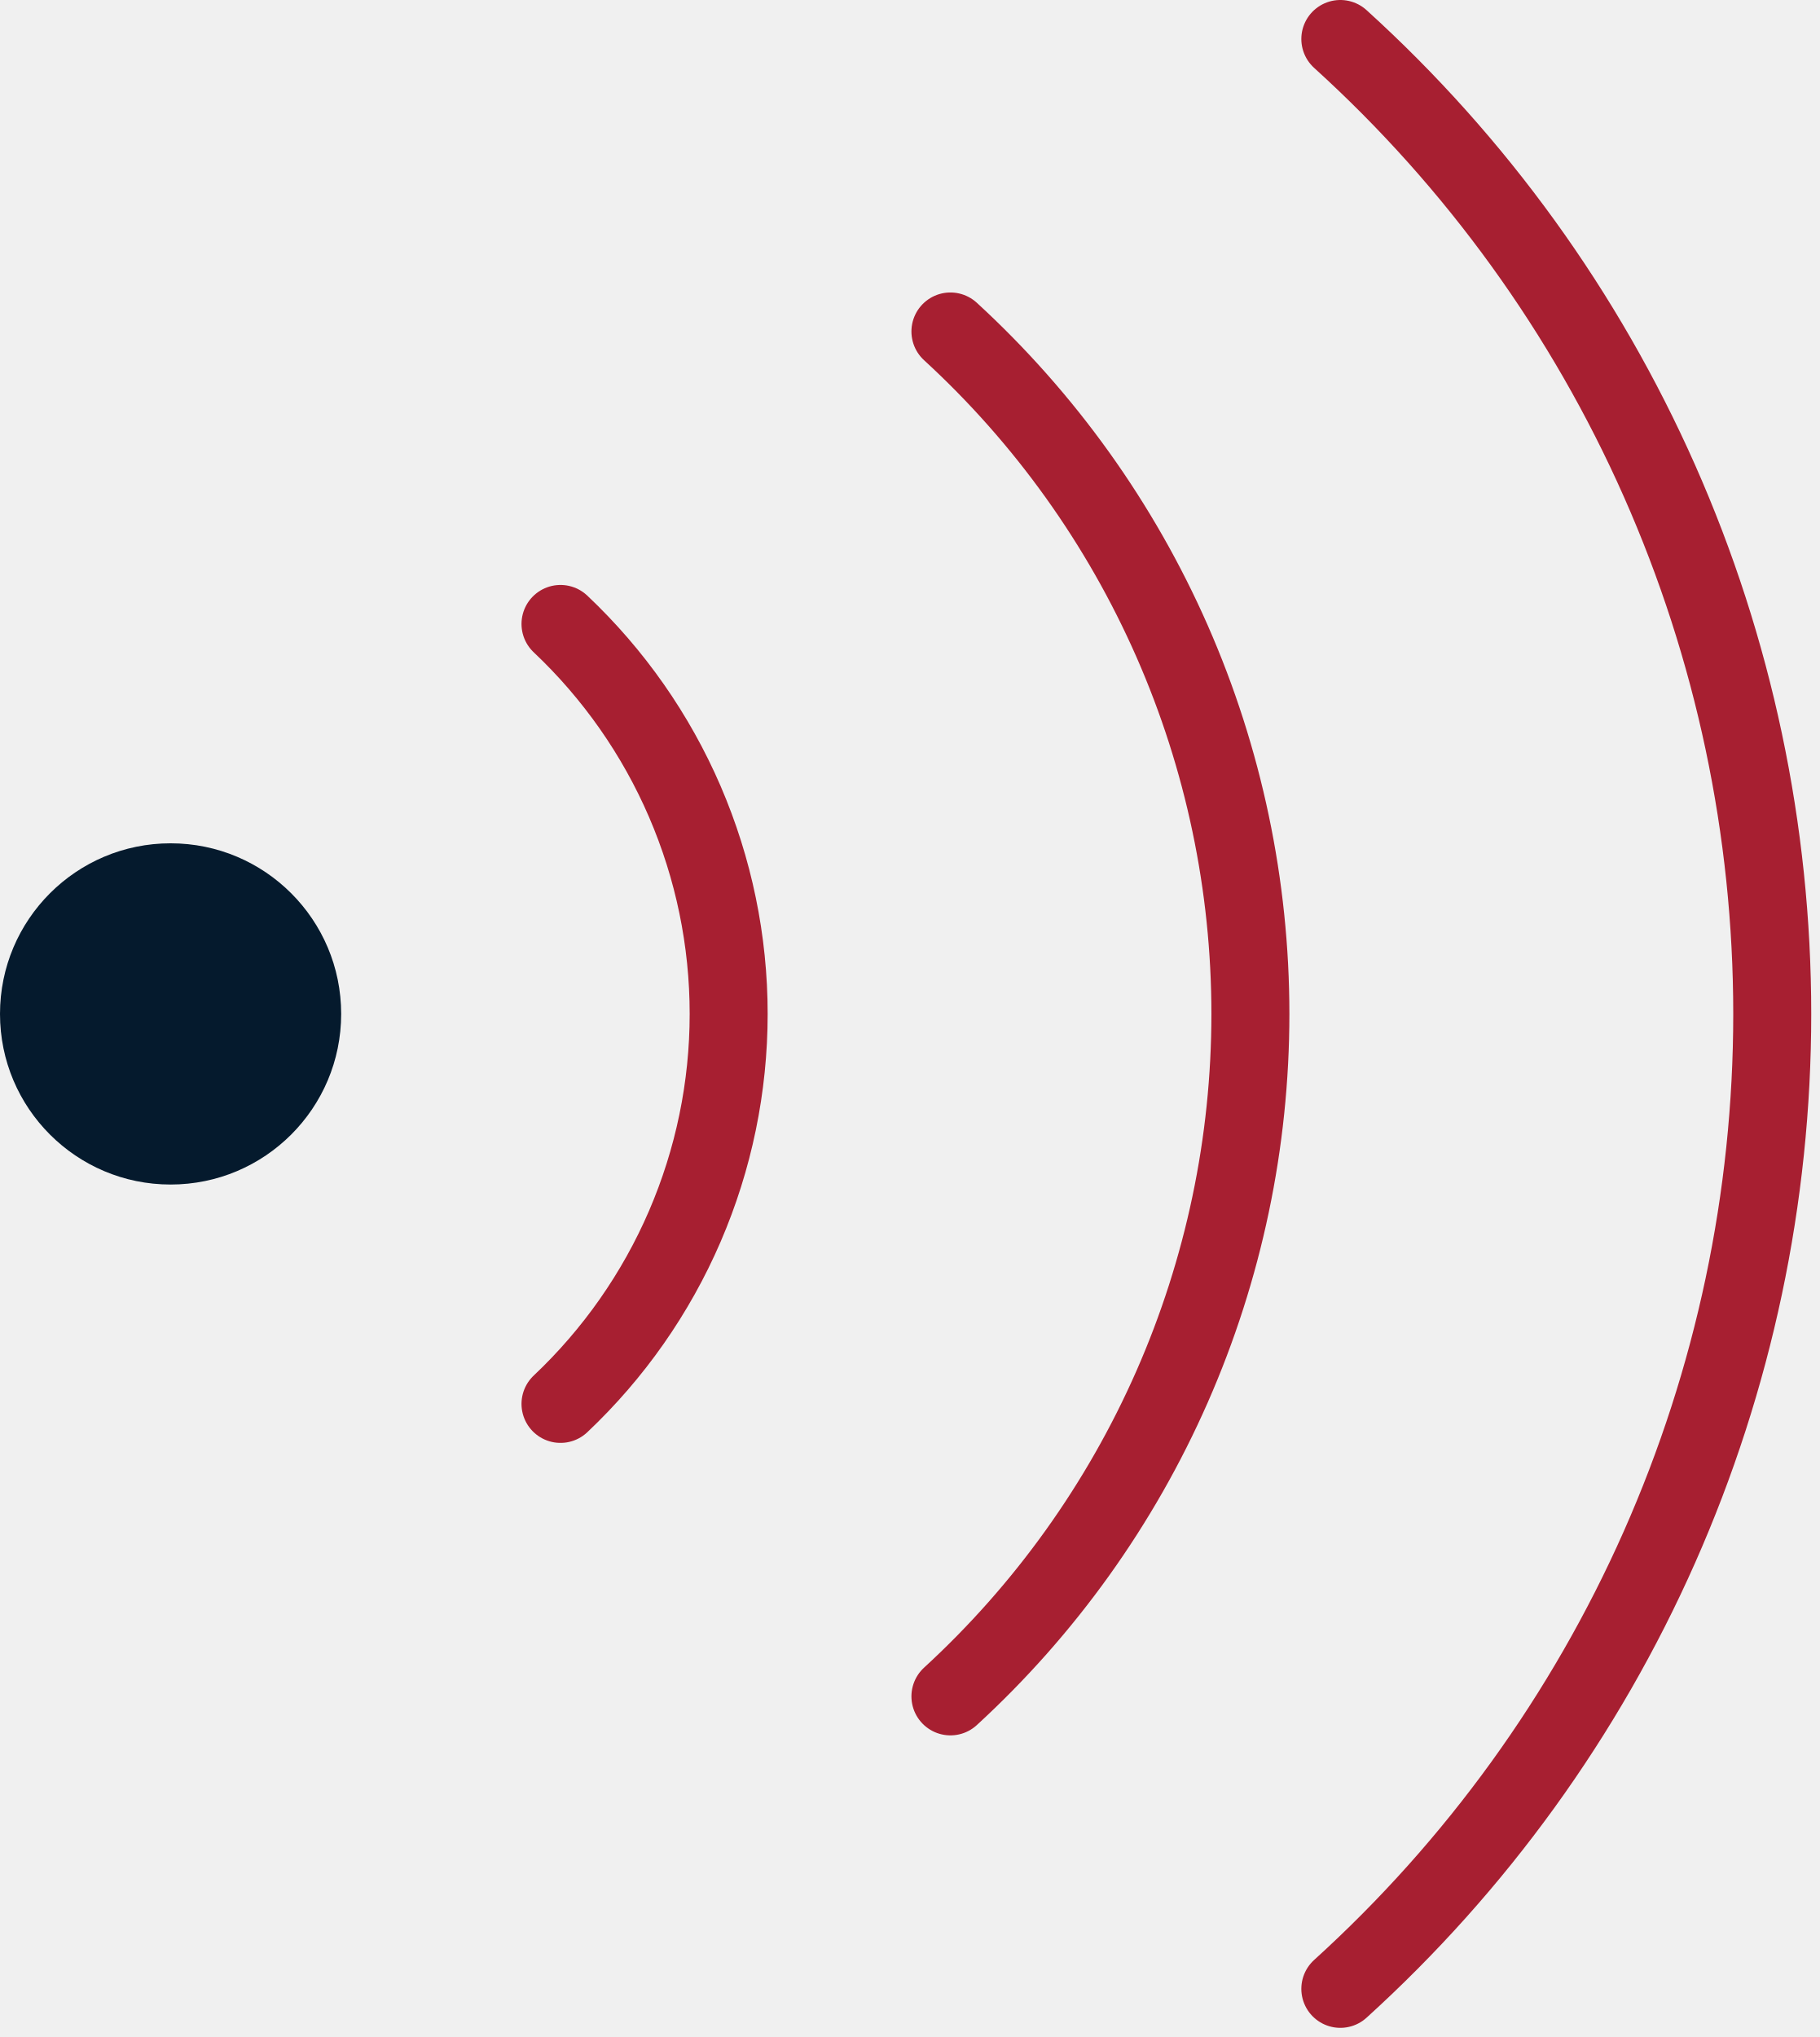
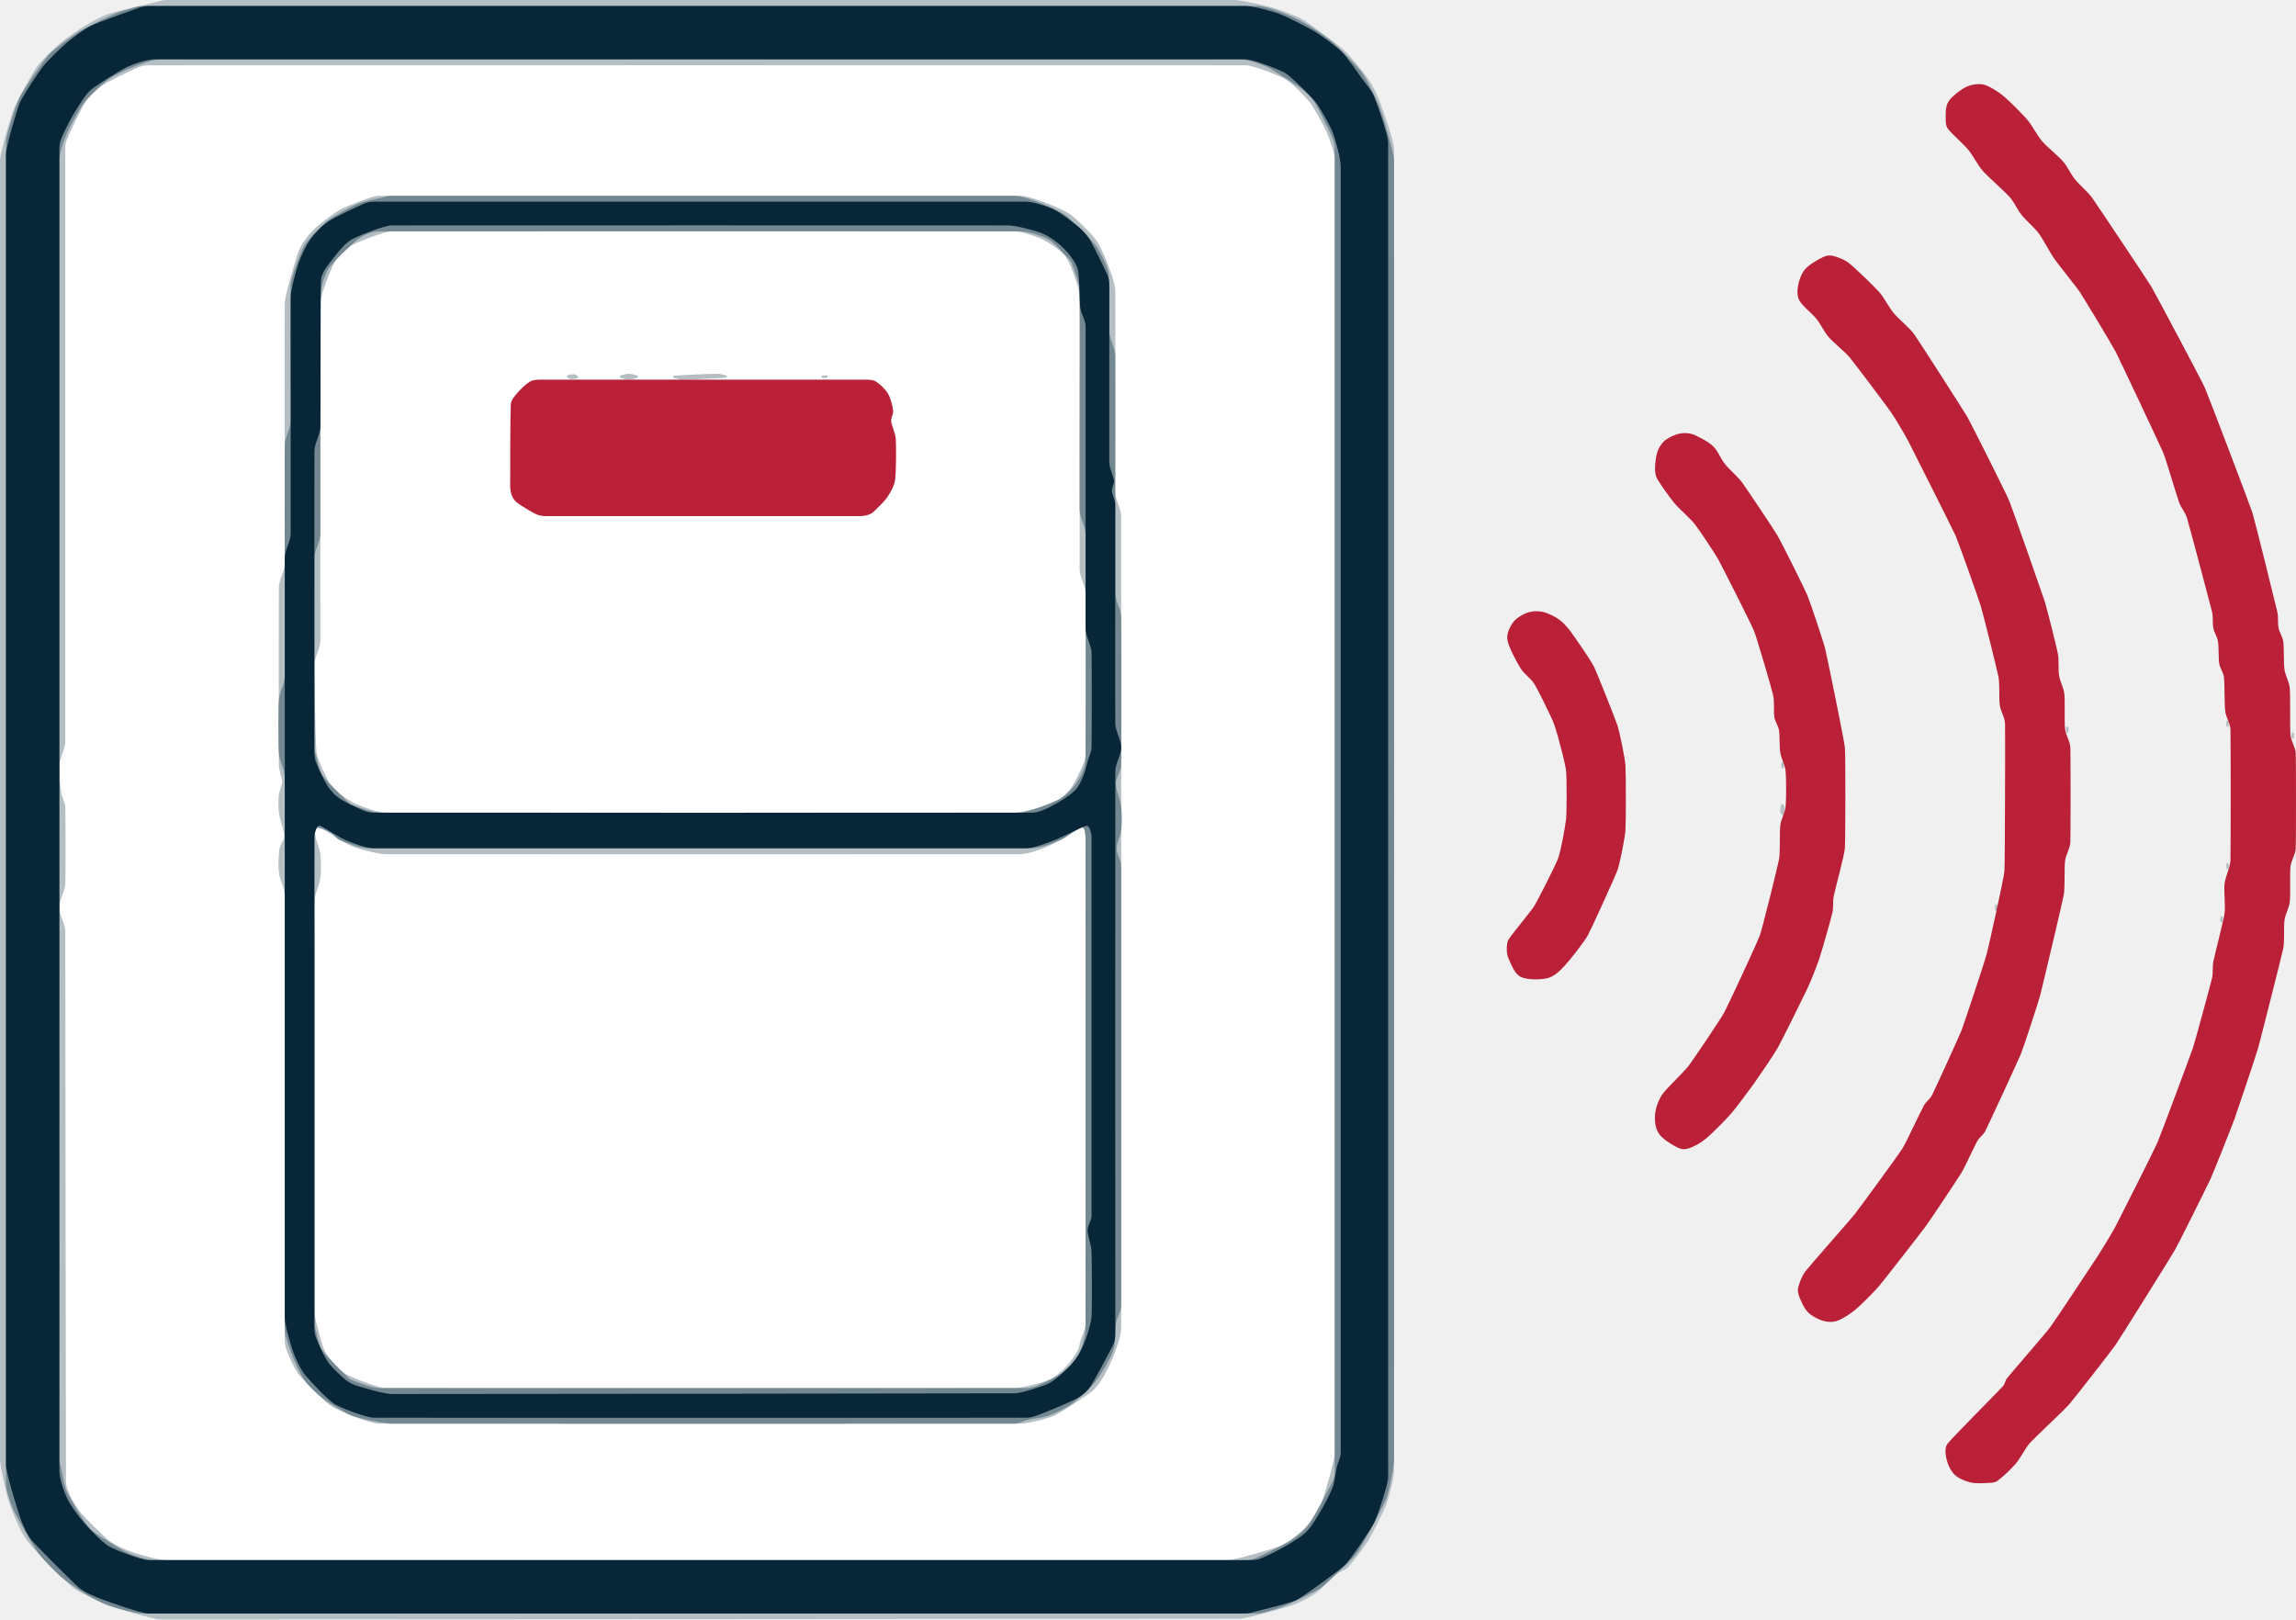
- <svg xmlns="http://www.w3.org/2000/svg" width="176" height="197" viewBox="0 0 176 197" fill="none">
-   <g id="07 How they work - Transmit 1">
-     <g id="Group">
-       <path id="Vector" d="M16.5 114.557C25.613 114.557 33 107.17 33 98.057C33 88.945 25.613 81.557 16.5 81.557C7.387 81.557 0 88.945 0 98.057C0 107.17 7.387 114.557 16.5 114.557Z" fill="#051A2D" />
-       <g id="Group_2">
-         <path id="Vector_2" d="M54.214 60.343C59.351 65.191 63.443 71.036 66.24 77.521C69.037 84.007 70.48 90.995 70.48 98.057C70.48 105.12 69.037 112.108 66.24 118.594C63.443 125.079 59.351 130.924 54.214 135.772" stroke="#A71F31" stroke-width="7.543" stroke-linecap="round" />
-         <path id="Vector_3" d="M91.929 32.057C101.074 40.448 108.375 50.648 113.37 62.009C118.365 73.371 120.944 85.647 120.944 98.058C120.944 110.469 118.365 122.744 113.37 134.106C108.375 145.467 101.074 155.667 91.929 164.058" stroke="#A71F31" stroke-width="7.543" stroke-linecap="round" />
-         <path id="Vector_4" d="M129.643 3.771C142.799 15.703 153.313 30.256 160.508 46.494C167.703 62.732 171.42 80.297 171.42 98.058C171.42 115.818 167.703 133.383 160.508 149.621C153.313 165.859 142.799 180.412 129.643 192.343" stroke="#A71F31" stroke-width="7.543" stroke-linecap="round" />
-       </g>
+ <svg xmlns="http://www.w3.org/2000/svg" preserveAspectRatio="none" overflow="visible" style="display: block;" width="213.841" height="150.832" viewBox="0 0 213.841 150.832" fill="none">
+   <g id="Group">
+     <g id="Group_2">
+       <path id="Vector" d="M113.524 3.029H16.258C8.815 3.029 2.782 9.063 2.782 16.506V134.865C2.782 142.308 8.815 148.342 16.258 148.342H113.524C120.967 148.342 127 142.308 127 134.865V16.506C127 9.063 120.967 3.029 113.524 3.029Z" fill="white" />
    </g>
+     <path id="Vector_2" d="M14.553 0.188C14.858 0.111 15.163 0.006 15.473 0C16.176 0 114.215 0 114.918 0C115.622 0.006 117.93 0.545 118.604 0.738C119.278 0.932 120.766 1.482 121.37 1.846C121.973 2.203 124.651 4.195 125.172 4.67C125.694 5.139 127.047 6.791 127.446 7.371C127.844 7.951 128.307 8.918 128.547 9.58C128.793 10.236 129.831 13.113 129.836 13.816C129.848 14.52 129.842 136.318 129.836 137.021C129.836 137.725 129.344 139.488 129.104 140.15C128.858 140.807 127.809 142.863 127.446 143.467C127.077 144.064 126.022 145.471 125.542 145.98C125.266 146.273 124.815 146.344 124.499 146.596C123.989 147.006 123.051 148.037 122.471 148.436C121.897 148.84 120.93 149.32 120.262 149.543C119.594 149.76 116.114 150.762 115.411 150.768C114.708 150.779 15.626 150.838 14.922 150.832C14.219 150.82 10.791 149.783 10.135 149.543C9.473 149.303 7.375 148.312 6.819 147.885C6.262 147.457 3.42 144.539 2.952 144.018C2.506 143.525 2.143 142.951 1.844 142.359C1.534 141.732 0.936 140.273 0.743 139.6C0.549 138.92 0.01 136.617 0.004 135.914C-0.001 135.211 -0.001 15.621 0.004 14.918C0.01 14.215 1.036 10.787 1.293 10.131C1.551 9.475 3.034 6.773 3.444 6.205C3.848 5.631 5.114 4.447 5.653 3.99C6.186 3.539 7.323 2.76 7.92 2.396C8.524 2.033 9.467 1.512 10.135 1.289C10.797 1.066 13.868 0.352 14.553 0.188ZM34.44 18.416C34.739 18.316 35.049 18.234 35.366 18.234C36.069 18.234 94.329 18.229 95.032 18.234C95.735 18.24 96.954 18.721 97.61 18.973C98.266 19.225 99.256 19.652 99.819 20.074C100.381 20.496 101.606 21.721 102.028 22.283C102.45 22.846 102.883 23.842 103.135 24.498C103.387 25.154 103.85 26.373 103.874 27.076C103.897 27.779 103.856 45.158 103.874 45.861C103.891 46.565 104.418 47.367 104.424 48.07C104.43 48.773 104.43 123.059 104.424 123.762C104.418 124.465 103.938 125.684 103.686 126.34C103.434 126.996 102.942 127.986 102.584 128.549C102.303 128.988 101.958 129.398 101.542 129.715C100.979 130.137 98.805 131.578 98.161 131.865C97.522 132.146 95.735 132.592 95.032 132.598C94.329 132.609 36.069 132.609 35.366 132.598C34.663 132.592 33.444 132.117 32.788 131.865C32.131 131.607 31.129 131.191 30.573 130.758C30.022 130.324 28.247 128.549 27.813 127.998C27.379 127.441 26.922 126.305 26.706 125.783C26.588 125.496 26.524 125.18 26.524 124.863C26.518 124.16 26.53 84.129 26.524 83.426C26.512 82.723 26.049 81.914 25.973 81.217C25.891 80.519 25.95 79.635 26.032 79.072C26.096 78.639 26.471 78.275 26.459 77.842C26.454 77.279 26.055 76.33 25.973 75.691C25.903 75.147 25.92 74.514 25.973 74.033C26.014 73.617 26.278 73.231 26.278 72.809C26.278 72.346 25.979 71.795 25.973 71.273C25.961 70.57 25.95 55.4 25.973 54.697C25.991 53.994 26.506 53.191 26.524 52.488C26.536 51.785 26.495 28.881 26.524 28.178C26.553 27.475 27.555 24.047 27.813 23.391C28.071 22.734 28.669 21.926 29.161 21.428C29.659 20.93 31.071 19.869 31.68 19.523C32.29 19.178 33.831 18.633 34.44 18.416ZM52.797 34.992C52.868 34.922 53.36 34.84 53.536 34.869C53.676 34.898 53.911 35.103 53.84 35.18C53.77 35.25 53.278 35.332 53.102 35.303C52.961 35.273 52.727 35.062 52.797 34.992ZM57.772 34.992C57.901 34.934 58.299 34.811 58.569 34.811C58.833 34.811 59.231 34.934 59.366 34.992C59.424 35.022 59.424 35.15 59.366 35.18C59.231 35.238 58.833 35.361 58.569 35.361C58.299 35.361 57.901 35.238 57.772 35.18C57.713 35.15 57.713 35.022 57.772 34.992ZM62.741 34.992C63.426 34.934 66.151 34.811 66.854 34.811C67.129 34.811 67.522 34.934 67.651 34.992C67.71 35.022 67.715 35.174 67.651 35.18C66.965 35.238 64.241 35.361 63.538 35.361C63.268 35.361 62.876 35.238 62.741 35.18C62.688 35.15 62.682 34.998 62.741 34.992ZM76.557 34.992C76.633 34.963 76.961 34.963 77.043 34.992C77.102 35.016 77.102 35.156 77.043 35.18C76.961 35.209 76.633 35.209 76.557 35.18C76.499 35.156 76.499 35.016 76.557 34.992ZM207.374 67.16C207.391 67.102 207.532 67.102 207.555 67.16C207.584 67.242 207.584 67.57 207.555 67.652C207.532 67.711 207.391 67.711 207.374 67.652C207.338 67.57 207.338 67.242 207.374 67.16ZM192.456 67.711C192.473 67.652 192.614 67.652 192.637 67.711C192.666 67.793 192.666 68.121 192.637 68.203C192.614 68.262 192.473 68.262 192.456 68.203C192.42 68.121 192.42 67.793 192.456 67.711ZM213.45 68.268C213.467 68.209 213.608 68.209 213.631 68.268C213.661 68.35 213.661 68.672 213.631 68.754C213.608 68.812 213.467 68.812 213.45 68.754C213.415 68.672 213.415 68.35 213.45 68.268ZM29.471 69.984C29.553 70.682 30.239 72.129 30.573 72.744C30.825 73.207 31.211 73.588 31.622 73.91C32.079 74.279 32.717 74.701 33.338 74.959C33.989 75.223 35.213 75.686 35.916 75.691C36.62 75.703 93.778 75.703 94.481 75.691C95.184 75.686 96.936 75.164 97.61 74.959C98.002 74.836 98.383 74.648 98.717 74.402C99.081 74.127 99.532 73.734 99.819 73.301C100.188 72.744 100.709 71.613 100.926 71.092C101.043 70.799 101.108 70.482 101.108 70.166C101.12 69.463 101.131 55.951 101.108 55.254C101.084 54.551 100.569 53.742 100.557 53.039C100.545 52.336 100.575 28.33 100.557 27.627C100.54 26.924 100.071 25.705 99.819 25.049C99.626 24.545 99.403 24.018 99.022 23.637C98.559 23.174 97.698 22.582 97.059 22.283C96.42 21.99 95.184 21.557 94.481 21.551C93.778 21.539 37.17 21.533 36.467 21.551C35.764 21.562 33.403 22.5 32.788 22.84C32.166 23.18 31.469 23.883 31.129 24.498C30.79 25.113 29.864 27.475 29.84 28.178C29.811 28.881 29.852 58.969 29.84 59.672C29.829 60.375 29.313 61.178 29.284 61.881C29.26 62.584 29.389 69.287 29.471 69.984ZM165.936 71.027C165.954 70.969 166.094 70.969 166.118 71.027C166.147 71.109 166.147 71.438 166.118 71.519C166.094 71.578 165.954 71.578 165.936 71.519C165.901 71.438 165.901 71.109 165.936 71.027ZM5.711 73.852C5.776 74.291 6.063 74.695 6.081 75.141C6.11 75.844 6.122 81.621 6.081 82.324C6.04 83.027 5.53 83.83 5.53 84.533C5.53 85.236 6.075 86.039 6.081 86.742C6.092 87.445 6.127 137.361 6.145 138.064C6.163 138.768 6.954 140.139 7.37 140.701C7.786 141.27 9.579 143.033 10.135 143.467C10.686 143.895 11.676 144.34 12.344 144.568C13.006 144.797 14.77 145.301 15.473 145.307C16.176 145.312 113.665 145.312 114.368 145.307C115.071 145.295 118.504 144.281 119.155 144.018C119.805 143.754 120.93 142.916 121.428 142.424C121.926 141.926 122.758 140.801 123.022 140.15C123.292 139.5 124.299 136.066 124.311 135.363C124.329 134.66 124.311 78.603 124.311 77.9C124.311 77.197 124.323 15.621 124.311 14.918C124.305 14.215 123.854 12.984 123.579 12.34C123.297 11.695 122.413 10.072 121.979 9.516C121.551 8.965 120.321 7.723 119.711 7.371C119.102 7.02 116.729 6.088 116.026 6.082C115.323 6.07 14.518 6.076 13.815 6.082C13.504 6.082 13.182 6.141 12.895 6.264C12.251 6.545 10.165 7.529 9.579 7.922C8.993 8.309 8.313 8.994 7.92 9.58C7.534 10.166 6.543 12.246 6.268 12.896C6.139 13.184 6.081 13.5 6.081 13.816C6.081 14.52 6.086 68.361 6.081 69.064C6.075 69.768 5.583 70.57 5.53 71.273C5.477 71.977 5.624 73.207 5.711 73.852ZM165.936 74.894C166.006 74.824 166.217 75.059 166.241 75.199C166.27 75.375 166.188 75.867 166.118 75.938C166.047 76.008 165.836 75.773 165.813 75.633C165.778 75.457 165.86 74.965 165.936 74.894ZM29.471 78.269C29.553 78.627 29.794 79.113 29.84 79.559C29.899 80.144 29.928 81.07 29.84 81.768C29.752 82.471 29.295 83.279 29.284 83.982C29.278 84.686 29.272 121.4 29.284 122.104C29.301 122.807 29.817 124.559 30.022 125.232C30.145 125.625 30.315 126.018 30.573 126.34C30.942 126.797 31.616 127.658 32.231 127.998C32.846 128.332 35.213 129.27 35.916 129.287C36.62 129.299 93.778 129.293 94.481 129.287C95.184 129.275 96.96 128.812 97.61 128.549C98.219 128.303 98.747 127.84 99.204 127.383C99.666 126.92 100.135 126.193 100.37 125.783C100.522 125.525 100.534 125.215 100.616 124.928C100.739 124.494 101.102 123.803 101.108 123.205C101.114 122.502 101.114 78.603 101.108 77.9C101.108 77.631 100.997 77.25 100.926 77.103C100.885 77.027 100.756 77.004 100.68 77.045C100.129 77.332 98.254 78.539 97.61 78.826C96.965 79.107 95.735 79.553 95.032 79.559C94.329 79.57 36.62 79.57 35.916 79.559C35.213 79.553 33.438 79.09 32.788 78.826C32.131 78.557 30.291 77.279 29.717 77.045C29.553 76.981 29.383 77.244 29.348 77.414C29.307 77.619 29.407 77.988 29.471 78.269ZM207.374 80.42C207.391 80.361 207.532 80.361 207.555 80.42C207.584 80.502 207.584 80.83 207.555 80.912C207.532 80.971 207.391 80.971 207.374 80.912C207.338 80.83 207.338 80.502 207.374 80.42ZM185.823 84.287C185.846 84.228 185.987 84.228 186.01 84.287C186.04 84.369 186.04 84.697 186.01 84.779C185.987 84.838 185.846 84.838 185.823 84.779C185.793 84.697 185.793 84.369 185.823 84.287ZM206.817 85.394C206.84 85.336 206.981 85.336 207.004 85.394C207.034 85.477 207.034 85.799 207.004 85.881C206.981 85.939 206.84 85.939 206.817 85.881C206.788 85.799 206.788 85.477 206.817 85.394Z" fill-rule="evenodd" clip-rule="evenodd" fill="#B4BEC3" />
+     <path id="Vector_3" d="M12.344 0.738C12.643 0.65 12.954 0.557 13.264 0.557C13.967 0.557 116.43 0.551 117.133 0.557C117.836 0.562 119.055 1.037 119.711 1.289C120.368 1.547 121.317 2.033 121.92 2.396C122.524 2.76 123.667 3.527 124.188 3.99C124.715 4.459 126.485 6.246 126.889 6.814C127.299 7.389 128.307 9.469 128.547 10.131C128.788 10.793 129.831 14.215 129.836 14.918C129.848 15.621 129.842 135.211 129.836 135.914C129.836 136.617 129.362 138.943 129.104 139.6C128.846 140.25 126.819 144.064 126.403 144.633C125.987 145.195 123.59 147.469 123.022 147.885C122.459 148.301 120.35 149.256 119.711 149.543C119.178 149.777 118.481 149.971 118.053 150.094C117.749 150.182 117.444 150.275 117.133 150.281C116.43 150.281 13.967 150.281 13.264 150.281C12.561 150.275 10.797 149.771 10.135 149.543C9.467 149.314 8.524 148.799 7.92 148.436C7.323 148.072 6.18 147.305 5.653 146.842C5.125 146.379 3.913 145.143 3.502 144.568C3.098 143.994 1.586 141.34 1.293 140.701C1 140.062 0.561 138.826 0.555 138.123C0.555 137.42 0.549 13.963 0.555 13.26C0.561 12.557 1.54 9.656 1.844 9.029C2.155 8.396 4.077 5.619 4.545 5.098C5.02 4.576 6.772 3.322 7.37 2.947C7.967 2.578 10.041 1.576 10.686 1.289C11.219 1.055 11.911 0.861 12.344 0.738ZM35.547 18.416C35.852 18.346 36.157 18.234 36.467 18.234C37.17 18.234 93.778 18.229 94.481 18.234C95.184 18.24 96.403 18.721 97.059 18.973C97.715 19.225 98.711 19.646 99.268 20.074C99.825 20.508 101.612 22.271 102.028 22.84C102.45 23.402 103.147 24.785 103.258 25.477C103.37 26.174 103.264 30.24 103.317 30.943C103.375 31.641 103.856 32.449 103.874 33.152C103.885 33.855 103.856 54.551 103.874 55.254C103.885 55.951 104.401 56.76 104.424 57.463C104.448 58.166 104.448 70.57 104.424 71.273C104.407 71.871 103.932 72.398 103.932 72.99C103.932 73.635 104.348 74.443 104.424 75.141C104.5 75.838 104.495 76.705 104.424 77.35C104.36 77.918 103.997 78.457 103.997 79.008C103.997 79.559 104.418 80.098 104.424 80.666C104.43 81.369 104.43 120.844 104.424 121.547C104.418 122.145 104.038 122.684 103.932 123.27C103.815 123.961 103.915 125.121 103.686 125.783C103.458 126.451 102.526 128.057 102.092 128.607C101.659 129.164 100.387 130.342 99.819 130.758C99.251 131.168 98.272 131.625 97.61 131.865C97.024 132.076 96.291 132.105 95.77 132.229C95.331 132.334 94.926 132.598 94.481 132.598C93.778 132.604 37.17 132.609 36.467 132.598C35.764 132.592 33.444 132.105 32.788 131.865C32.126 131.619 30.584 130.629 30.022 130.207C29.459 129.785 28.774 129.117 28.364 128.549C27.954 127.975 27.514 126.996 27.262 126.34C27.01 125.684 26.536 124.465 26.524 123.762C26.512 123.059 26.53 73.084 26.524 72.381C26.518 71.678 26.026 70.869 25.973 70.166C25.915 69.469 25.915 65.894 25.973 65.197C26.026 64.494 26.506 63.691 26.524 62.988C26.541 62.285 26.506 42.141 26.524 41.438C26.541 40.734 27.051 39.932 27.075 39.228C27.104 38.525 27.022 27.223 27.075 26.52C27.133 25.822 28.012 23.449 28.364 22.84C28.715 22.23 29.957 21 30.514 20.566C31.071 20.133 32.688 19.248 33.338 18.973C33.983 18.697 35.026 18.539 35.547 18.416ZM29.471 70.535C29.594 70.969 29.694 71.713 30.022 72.193C30.42 72.773 31.709 74.004 32.172 74.467C32.354 74.648 32.541 74.865 32.788 74.959C33.315 75.158 34.663 75.686 35.366 75.691C36.069 75.703 94.329 75.709 95.032 75.691C95.735 75.68 98.102 74.742 98.717 74.402C99.332 74.062 99.989 73.336 100.37 72.744C100.756 72.158 101.084 71.426 101.108 70.723C101.131 70.019 101.125 50.432 101.108 49.728C101.09 49.025 100.575 48.217 100.557 47.514C100.54 46.81 100.581 27.779 100.557 27.076C100.534 26.373 100.024 25.025 99.819 24.498C99.725 24.252 99.514 24.07 99.327 23.883C98.963 23.514 98.231 22.623 97.61 22.283C96.995 21.949 95.735 21.557 95.032 21.551C94.329 21.539 36.069 21.539 35.366 21.551C34.663 21.557 33.907 21.873 33.338 22.283C32.77 22.699 30.959 24.463 30.573 25.049C30.192 25.635 29.858 26.924 29.84 27.627C29.817 28.33 29.852 49.025 29.84 49.728C29.823 50.432 29.307 51.234 29.284 51.938C29.266 52.641 29.278 68.912 29.284 69.615C29.29 69.932 29.383 70.236 29.471 70.535ZM29.471 124.125C29.594 124.559 29.694 125.303 30.022 125.783C30.42 126.363 31.709 127.594 32.172 128.057C32.354 128.244 32.541 128.455 32.788 128.549C33.315 128.754 34.663 129.275 35.366 129.287C36.069 129.293 94.879 129.287 95.582 129.287C95.899 129.281 96.215 129.217 96.502 129.1C97.03 128.883 98.143 128.402 98.717 127.998C99.286 127.588 100.024 126.949 100.37 126.34C100.721 125.725 101.096 124.465 101.108 123.762C101.12 123.059 101.108 80.262 101.108 79.559C101.108 78.856 101.12 77.83 101.049 77.414C101.02 77.238 100.844 76.986 100.68 77.045C100.293 77.186 99.362 77.994 98.717 78.269C98.067 78.551 96.842 79.002 96.139 79.008C95.436 79.014 34.961 79.014 34.258 79.008C33.555 79.002 32.266 78.516 31.68 78.269C31.317 78.117 31.106 77.719 30.76 77.537C30.391 77.338 29.717 77.045 29.471 77.103C29.225 77.168 29.29 77.631 29.284 77.9C29.284 78.603 29.284 122.502 29.284 123.205C29.29 123.521 29.383 123.826 29.471 124.125ZM5.711 136.834C5.834 137.355 5.958 138.41 6.268 139.043C6.573 139.676 7.915 141.926 8.413 142.424C8.911 142.916 11.161 144.264 11.793 144.568C12.42 144.879 13.668 145.301 14.372 145.307C15.075 145.313 115.323 145.307 116.026 145.307C116.336 145.307 116.659 145.248 116.946 145.125C117.59 144.844 119.67 143.848 120.262 143.467C120.854 143.086 121.581 142.447 121.979 141.867C122.383 141.293 123.825 138.574 124.129 137.941C124.264 137.66 124.311 137.332 124.311 137.021C124.317 136.318 124.317 14.52 124.311 13.816C124.311 13.5 124.252 13.184 124.129 12.896C123.848 12.246 122.834 10.184 122.471 9.58C122.202 9.135 121.844 8.725 121.428 8.414C120.866 7.992 118.686 6.568 118.053 6.264C117.42 5.959 116.178 5.531 115.475 5.525C114.772 5.52 15.626 5.52 14.922 5.525C14.219 5.531 13.001 6.012 12.344 6.264C11.688 6.516 10.704 6.955 10.135 7.371C9.567 7.781 8.295 8.965 7.862 9.516C7.428 10.072 6.543 11.695 6.268 12.34C5.987 12.984 5.536 14.215 5.53 14.918C5.524 15.621 5.53 135.211 5.53 135.914C5.53 136.225 5.641 136.529 5.711 136.834Z" fill-rule="evenodd" clip-rule="evenodd" fill="#748892" />
+     <path id="Vector_4" d="M12.895 0.738C13.194 0.639 13.504 0.557 13.815 0.557C14.518 0.557 115.323 0.551 116.026 0.557C116.729 0.562 118.499 1.049 119.155 1.289C119.817 1.535 121.874 2.584 122.471 2.947C123.075 3.316 124.493 4.354 124.991 4.852C125.489 5.35 126.479 6.797 126.889 7.371C127.282 7.91 127.745 8.414 127.997 9.029C128.26 9.68 129.28 12.557 129.286 13.26C129.292 13.963 129.292 136.869 129.286 137.572C129.28 138.275 128.307 141.176 127.997 141.809C127.686 142.441 125.793 145.236 125.295 145.734C124.797 146.232 121.44 148.664 120.813 148.992C120.192 149.314 117.625 149.912 116.946 150.094C116.647 150.176 116.336 150.275 116.026 150.281C115.323 150.281 14.518 150.287 13.815 150.281C13.112 150.27 10.241 149.232 9.579 148.992C8.922 148.746 7.909 148.336 7.37 147.885C6.831 147.434 3.403 144.006 2.952 143.467C2.5 142.922 2.073 141.92 1.844 141.252C1.616 140.59 0.561 137.168 0.555 136.465C0.549 135.762 0.549 15.07 0.555 14.367C0.561 13.664 1.575 10.225 1.844 9.58C2.12 8.93 3.561 6.756 3.995 6.205C4.428 5.648 5.67 4.447 6.204 3.99C6.743 3.539 7.844 2.701 8.477 2.396C9.11 2.092 12.233 0.967 12.895 0.738ZM33.889 18.973C34.176 18.844 34.498 18.785 34.809 18.785C35.512 18.785 94.879 18.779 95.582 18.785C96.286 18.797 97.528 19.219 98.161 19.523C98.793 19.828 99.895 20.672 100.434 21.117C100.833 21.451 101.208 21.838 101.477 22.283C101.84 22.887 102.854 24.955 103.135 25.6C103.258 25.887 103.317 26.209 103.317 26.52C103.329 27.223 103.305 42.393 103.317 43.096C103.334 43.67 103.709 44.315 103.75 44.754C103.78 45.088 103.545 45.404 103.563 45.738C103.586 46.102 103.868 46.541 103.874 46.963C103.879 47.666 103.856 66.703 103.874 67.406C103.891 68.109 104.424 68.912 104.424 69.615C104.424 70.318 103.879 71.121 103.874 71.824C103.862 72.527 103.874 123.609 103.874 124.312C103.868 124.623 103.821 124.951 103.686 125.232C103.381 125.865 101.928 128.578 101.542 129.164C101.249 129.598 100.827 129.949 100.37 130.207C99.76 130.553 97.961 131.303 97.305 131.555C96.749 131.771 96.18 132.041 95.582 132.047C94.879 132.053 35.512 132.059 34.809 132.047C34.106 132.035 31.721 131.133 31.129 130.758C30.532 130.383 28.797 128.549 28.364 127.998C27.936 127.441 27.491 126.451 27.262 125.783C27.034 125.121 26.53 123.357 26.524 122.654C26.518 121.951 26.518 52.641 26.524 51.938C26.53 51.234 27.057 50.432 27.075 49.728C27.092 49.025 27.057 28.33 27.075 27.627C27.098 26.924 27.584 25.16 27.813 24.498C28.041 23.83 28.51 22.857 28.92 22.283C29.325 21.715 29.993 21.018 30.573 20.631C31.159 20.238 33.245 19.254 33.889 18.973ZM101.295 70.904C101.418 70.477 101.647 70.061 101.665 69.615C101.688 68.912 101.694 61.477 101.665 60.773C101.629 60.076 101.12 59.268 101.108 58.565C101.096 57.861 101.12 31.09 101.108 30.387C101.102 29.795 100.698 29.262 100.616 28.67C100.522 27.973 100.563 25.723 100.37 25.049C100.182 24.375 99.52 23.584 99.022 23.086C98.524 22.588 97.71 22.002 97.059 21.732C96.409 21.469 94.627 21.006 93.924 20.994C93.221 20.988 37.17 20.982 36.467 20.994C35.764 21.012 33.403 21.949 32.788 22.283C32.166 22.623 31.557 23.385 31.129 23.941C30.696 24.498 29.957 25.33 29.899 26.033C29.84 26.73 29.864 39.076 29.84 39.779C29.811 40.482 29.301 41.291 29.284 41.994C29.272 42.697 29.284 69.463 29.284 70.166C29.29 70.482 29.348 70.799 29.471 71.092C29.682 71.613 30.209 72.744 30.573 73.301C30.866 73.734 31.247 74.115 31.68 74.402C32.231 74.772 33.368 75.293 33.889 75.51C34.182 75.627 34.498 75.691 34.809 75.691C35.512 75.697 95.436 75.703 96.139 75.691C96.842 75.686 97.54 75.281 98.161 74.959C98.788 74.631 99.666 74.068 100.129 73.606C100.51 73.225 100.733 72.644 100.926 72.193C101.102 71.783 101.172 71.332 101.295 70.904ZM101.295 114.551C101.295 114.105 101.659 113.707 101.665 113.262C101.67 112.559 101.665 78.603 101.665 77.9C101.659 77.607 101.506 77.209 101.418 77.045C101.36 76.945 101.213 76.881 101.108 76.922C100.569 77.127 98.823 78.023 98.161 78.269C97.504 78.522 96.286 79.002 95.582 79.008C94.879 79.014 35.512 79.014 34.809 79.008C34.106 79.002 32.881 78.545 32.231 78.269C31.586 78 30.291 77.127 29.84 76.922C29.741 76.875 29.588 76.945 29.53 77.045C29.442 77.209 29.29 77.607 29.284 77.9C29.272 78.603 29.284 89.356 29.284 90.059C29.284 90.762 29.284 123.059 29.284 123.762C29.29 124.072 29.348 124.389 29.471 124.682C29.682 125.203 30.169 126.316 30.573 126.891C30.983 127.465 31.774 128.18 32.231 128.549C32.553 128.807 32.946 128.982 33.338 129.1C34.012 129.305 35.764 129.826 36.467 129.838C37.17 129.844 93.713 129.785 94.416 129.773C95.12 129.768 96.432 129.305 97.059 129.1C97.452 128.971 97.832 128.795 98.161 128.549C98.635 128.191 99.432 127.494 99.883 126.949C100.311 126.439 100.668 125.854 100.926 125.232C101.196 124.582 101.6 123.357 101.665 122.654C101.723 121.951 101.694 117.281 101.665 116.578C101.629 115.893 101.295 115.102 101.295 114.551ZM124.499 136.652C124.598 136.213 124.862 135.809 124.868 135.363C124.868 134.66 124.868 16.178 124.868 15.475C124.862 14.771 124.387 12.996 124.129 12.34C123.872 11.69 122.975 10.066 122.536 9.516C122.096 8.971 120.309 7.184 119.711 6.814C119.108 6.451 116.729 5.537 116.026 5.525C115.323 5.52 15.075 5.52 14.372 5.525C13.668 5.531 12.42 5.959 11.793 6.264C11.161 6.568 8.94 7.945 8.413 8.414C7.891 8.877 7.182 10.084 6.819 10.682C6.456 11.285 5.928 12.369 5.711 12.896C5.594 13.184 5.53 13.5 5.53 13.816C5.53 14.52 5.524 136.318 5.53 137.021C5.536 137.725 5.963 138.961 6.268 139.6C6.573 140.232 7.399 141.34 7.862 141.867C8.325 142.4 9.526 143.666 10.135 144.018C10.745 144.369 13.112 145.295 13.815 145.307C14.518 145.313 115.874 145.307 116.577 145.307C116.893 145.307 117.209 145.242 117.502 145.125C118.024 144.908 119.102 144.375 119.711 144.018C120.315 143.66 121.176 143.162 121.674 142.664C122.172 142.172 122.67 141.311 123.022 140.701C123.379 140.098 123.889 139.154 124.129 138.492C124.346 137.906 124.375 137.174 124.499 136.652Z" fill-rule="evenodd" clip-rule="evenodd" fill="#072638" />
+     <path id="Vector_5" d="M183.614 7.922C184.012 7.828 184.499 7.781 184.903 7.922C185.407 8.098 186.104 8.537 186.62 8.965C187.165 9.416 188.377 10.641 188.834 11.174C189.286 11.707 189.725 12.604 190.182 13.137C190.639 13.676 191.688 14.508 192.145 15.041C192.579 15.545 192.836 16.184 193.252 16.699C193.692 17.25 194.442 17.848 194.846 18.416C195.256 18.99 200.014 26.104 200.372 26.707C200.729 27.311 205.059 35.455 205.346 36.1C205.633 36.738 209.547 47.033 209.764 47.701C209.981 48.369 211.944 56.285 212.096 56.971C212.213 57.469 212.125 58.043 212.219 58.506C212.307 58.928 212.588 59.303 212.653 59.73C212.741 60.375 212.676 61.676 212.77 62.373C212.858 62.965 213.209 63.498 213.262 64.09C213.327 64.793 213.262 67.752 213.327 68.449C213.379 69.041 213.79 69.574 213.819 70.166C213.848 70.869 213.848 78.305 213.819 79.008C213.79 79.606 213.391 80.133 213.327 80.725C213.25 81.428 213.344 83.279 213.262 83.982C213.198 84.574 212.858 85.107 212.77 85.699C212.676 86.397 212.793 87.65 212.653 88.342C212.506 89.027 210.508 96.932 210.315 97.606C210.122 98.285 208.346 103.576 208.106 104.238C207.866 104.9 206.19 109.125 205.897 109.764C205.604 110.402 202.932 115.781 202.581 116.391C202.235 117.006 197.454 124.652 197.055 125.232C196.663 125.812 193.159 130.289 192.702 130.816C192.239 131.35 189.549 133.857 189.075 134.379C188.606 134.9 188.184 135.809 187.727 136.342C187.27 136.875 186.45 137.643 186.01 137.941C185.747 138.117 185.401 138.111 185.084 138.123C184.668 138.146 184 138.193 183.491 138.064C182.981 137.93 182.383 137.695 182.02 137.326C181.651 136.957 181.381 136.336 181.282 135.855C181.182 135.393 181.112 134.812 181.405 134.443C181.838 133.887 186.086 129.621 186.561 129.1C186.743 128.895 186.754 128.578 186.93 128.361C187.37 127.816 190.563 124.143 190.979 123.574C191.401 123.012 195.016 117.533 195.403 116.947C195.784 116.355 196.733 114.803 197.055 114.182C197.383 113.561 200.647 107.092 200.922 106.447C201.204 105.803 204.016 98.273 204.239 97.606C204.461 96.943 205.856 91.787 206.02 91.102C206.137 90.603 206.043 90.07 206.143 89.566C206.278 88.875 207.086 85.781 207.186 85.084C207.286 84.387 207.11 83.022 207.186 82.324C207.262 81.627 207.713 80.818 207.737 80.115C207.766 79.412 207.766 68.66 207.737 67.957C207.719 67.365 207.321 66.832 207.25 66.24C207.163 65.543 207.209 63.744 207.127 63.047C207.069 62.619 206.764 62.25 206.694 61.822C206.606 61.266 206.665 60.287 206.571 59.73C206.5 59.303 206.225 58.928 206.143 58.506C206.049 58.043 206.137 57.469 206.02 56.971C205.856 56.285 203.893 48.926 203.688 48.252C203.53 47.725 203.137 47.297 202.95 46.781C202.709 46.119 201.749 42.826 201.479 42.176C201.204 41.525 197.383 33.41 197.055 32.783C196.733 32.156 194.131 27.844 193.745 27.258C193.358 26.672 191.752 24.703 191.348 24.129C190.944 23.549 190.293 22.295 189.877 21.732C189.456 21.17 188.717 20.566 188.278 20.016C187.862 19.494 187.616 18.855 187.176 18.357C186.708 17.83 185.12 16.43 184.657 15.902C184.194 15.375 183.754 14.479 183.309 13.94C182.858 13.395 181.75 12.451 181.405 11.971C181.223 11.719 181.217 11.367 181.217 11.051C181.217 10.652 181.188 10.008 181.405 9.58C181.622 9.146 182.143 8.748 182.506 8.473C182.84 8.227 183.215 8.016 183.614 7.922ZM169.803 23.941C170.061 23.818 170.377 23.754 170.659 23.818C171.063 23.912 171.754 24.152 172.194 24.498C172.75 24.926 174.549 26.672 175.018 27.199C175.487 27.721 175.92 28.617 176.372 29.162C176.817 29.701 177.866 30.551 178.276 31.125C178.68 31.699 182.899 38.25 183.245 38.859C183.596 39.469 186.842 45.949 187.112 46.594C187.387 47.244 190.211 55.318 190.428 55.986C190.639 56.66 191.524 60.147 191.653 60.838C191.788 61.523 191.676 62.291 191.776 62.924C191.875 63.516 192.204 64.049 192.268 64.641C192.344 65.344 192.25 67.195 192.333 67.898C192.397 68.49 192.795 69.023 192.825 69.615C192.854 70.318 192.854 77.754 192.825 78.457C192.795 79.049 192.403 79.582 192.333 80.174C192.245 80.871 192.338 82.676 192.209 83.367C192.081 84.059 190.182 92.08 190 92.76C189.813 93.439 188.483 97.512 188.219 98.162C187.956 98.812 185.219 104.713 184.903 105.346C184.727 105.697 184.364 105.92 184.165 106.266C183.819 106.875 183.057 108.609 182.694 109.213C182.331 109.811 179.793 113.613 179.377 114.182C178.967 114.75 175.475 119.232 175.018 119.771C174.567 120.305 173.354 121.529 172.809 121.98C172.293 122.408 171.59 122.848 171.092 123.023C170.682 123.164 170.213 123.146 169.803 123.023C169.352 122.889 168.76 122.596 168.391 122.227C168.022 121.857 167.747 121.189 167.594 120.814C167.483 120.545 167.407 120.234 167.471 119.953C167.559 119.555 167.805 118.863 168.145 118.418C168.573 117.861 172.311 113.631 172.75 113.08C173.184 112.523 176.793 107.596 177.168 106.998C177.543 106.406 178.85 103.564 179.196 102.949C179.383 102.604 179.752 102.381 179.928 102.029C180.245 101.396 182.436 96.609 182.694 95.953C182.946 95.297 184.844 89.572 185.026 88.893C185.208 88.213 186.625 81.856 186.684 81.158C186.737 80.455 186.766 68.109 186.743 67.406C186.725 66.809 186.338 66.275 186.256 65.689C186.157 64.992 186.262 63.738 186.133 63.047C185.999 62.355 184.68 57.088 184.475 56.42C184.27 55.746 182.424 50.555 182.143 49.91C181.856 49.266 178.047 41.695 177.719 41.068C177.397 40.447 176.465 38.883 176.061 38.309C175.657 37.734 172.709 33.814 172.258 33.275C171.807 32.736 170.752 31.904 170.295 31.371C169.862 30.867 169.604 30.234 169.188 29.713C168.749 29.162 167.875 28.518 167.594 27.996C167.366 27.58 167.383 27.047 167.471 26.584C167.559 26.092 167.776 25.465 168.145 25.049C168.532 24.609 169.381 24.146 169.803 23.941ZM49.358 35.543C49.627 35.385 49.967 35.361 50.278 35.361C50.981 35.355 79.961 35.355 80.665 35.361C80.981 35.361 81.327 35.379 81.59 35.543C81.924 35.76 82.428 36.205 82.692 36.65C82.961 37.102 83.131 37.816 83.184 38.244C83.225 38.578 82.967 38.895 83.002 39.228C83.043 39.668 83.389 40.318 83.43 40.887C83.477 41.59 83.465 43.998 83.366 44.695C83.29 45.246 82.979 45.779 82.692 46.225C82.411 46.67 81.924 47.115 81.649 47.391C81.461 47.578 81.274 47.777 81.034 47.883C80.782 48 80.43 48.065 80.114 48.07C79.411 48.07 51.538 48.07 50.834 48.07C50.518 48.065 50.196 48.018 49.915 47.883C49.475 47.678 48.561 47.115 48.192 46.84C47.981 46.682 47.805 46.465 47.7 46.225C47.588 45.973 47.524 45.621 47.518 45.305C47.506 44.602 47.524 38.332 47.577 37.635C47.612 37.23 47.934 36.897 48.192 36.592C48.491 36.24 49.012 35.748 49.358 35.543ZM155.987 40.518C156.28 40.4 156.602 40.336 156.913 40.336C157.217 40.336 157.545 40.389 157.833 40.518C158.272 40.723 159.081 41.109 159.549 41.56C160.018 42.012 160.241 42.703 160.657 43.219C161.096 43.77 161.834 44.373 162.25 44.935C162.667 45.504 165.215 49.301 165.567 49.91C165.918 50.52 168.057 54.785 168.327 55.435C168.602 56.086 169.815 59.725 169.985 60.41C170.155 61.09 171.76 68.918 171.825 69.615C171.895 70.318 171.877 78.305 171.825 79.008C171.772 79.711 170.917 82.799 170.782 83.49C170.688 83.994 170.776 84.522 170.659 85.025C170.5 85.711 169.657 88.652 169.434 89.32C169.211 89.988 168.625 91.447 168.327 92.086C168.034 92.719 165.913 96.996 165.567 97.606C165.221 98.221 163.762 100.348 163.358 100.922C162.948 101.496 161.67 103.213 161.208 103.746C160.745 104.279 159.532 105.498 158.999 105.955C158.594 106.307 158.055 106.641 157.645 106.816C157.305 106.963 156.901 107.109 156.543 106.998C156.069 106.857 155.213 106.307 154.821 105.955C154.522 105.686 154.305 105.305 154.211 104.912C154.106 104.484 154.1 103.881 154.211 103.377C154.323 102.867 154.551 102.293 154.885 101.842C155.307 101.279 156.854 99.826 157.276 99.264C157.704 98.707 160.258 94.91 160.592 94.295C160.932 93.674 163.674 87.773 163.909 87.111C164.143 86.449 165.561 80.742 165.69 80.051C165.819 79.359 165.725 77.555 165.813 76.857C165.883 76.266 166.247 75.732 166.305 75.141C166.37 74.443 166.37 72.527 166.305 71.824C166.247 71.232 165.907 70.693 165.813 70.107C165.708 69.475 165.778 68.572 165.69 68.022C165.62 67.594 165.333 67.219 165.256 66.791C165.168 66.24 165.297 65.385 165.133 64.705C164.975 64.019 163.622 59.402 163.358 58.752C163.094 58.096 160.381 52.734 160.042 52.119C159.702 51.504 158.266 49.359 157.833 48.803C157.399 48.252 156.374 47.385 155.928 46.84C155.483 46.301 154.627 45.1 154.334 44.572C154.182 44.297 154.147 43.963 154.147 43.647C154.147 43.248 154.2 42.598 154.334 42.176C154.452 41.789 154.668 41.408 154.944 41.133C155.219 40.857 155.665 40.652 155.987 40.518ZM142.176 57.094C142.616 56.924 143.125 56.883 143.588 56.971C144.081 57.065 144.684 57.346 145.124 57.645C145.557 57.938 145.915 58.336 146.231 58.752C146.653 59.315 148.124 61.435 148.44 62.062C148.75 62.695 150.432 66.92 150.649 67.588C150.866 68.262 151.334 70.57 151.387 71.273C151.44 71.977 151.44 76.652 151.387 77.35C151.334 78.053 150.883 80.373 150.649 81.035C150.409 81.697 148.223 86.496 147.889 87.111C147.549 87.727 146.219 89.42 145.739 89.936C145.288 90.416 144.778 90.938 144.139 91.102C143.459 91.272 142.229 91.277 141.625 90.978C141.028 90.686 140.735 89.748 140.518 89.32C140.377 89.039 140.336 88.705 140.336 88.4C140.336 88.096 140.354 87.744 140.518 87.481C140.899 86.889 142.545 84.949 142.915 84.352C143.278 83.748 144.883 80.59 145.124 79.928C145.364 79.266 145.797 76.945 145.862 76.248C145.926 75.545 145.926 72.527 145.862 71.824C145.792 71.127 145.305 69.375 145.124 68.695C144.971 68.133 144.807 67.57 144.573 67.037C144.286 66.393 143.284 64.324 142.915 63.721C142.575 63.164 141.965 62.807 141.625 62.25C141.256 61.652 140.518 60.305 140.395 59.607C140.301 59.062 140.594 58.435 140.887 58.014C141.186 57.592 141.725 57.27 142.176 57.094Z" fill-rule="evenodd" clip-rule="evenodd" fill="#BA2038" />
  </g>
</svg>
